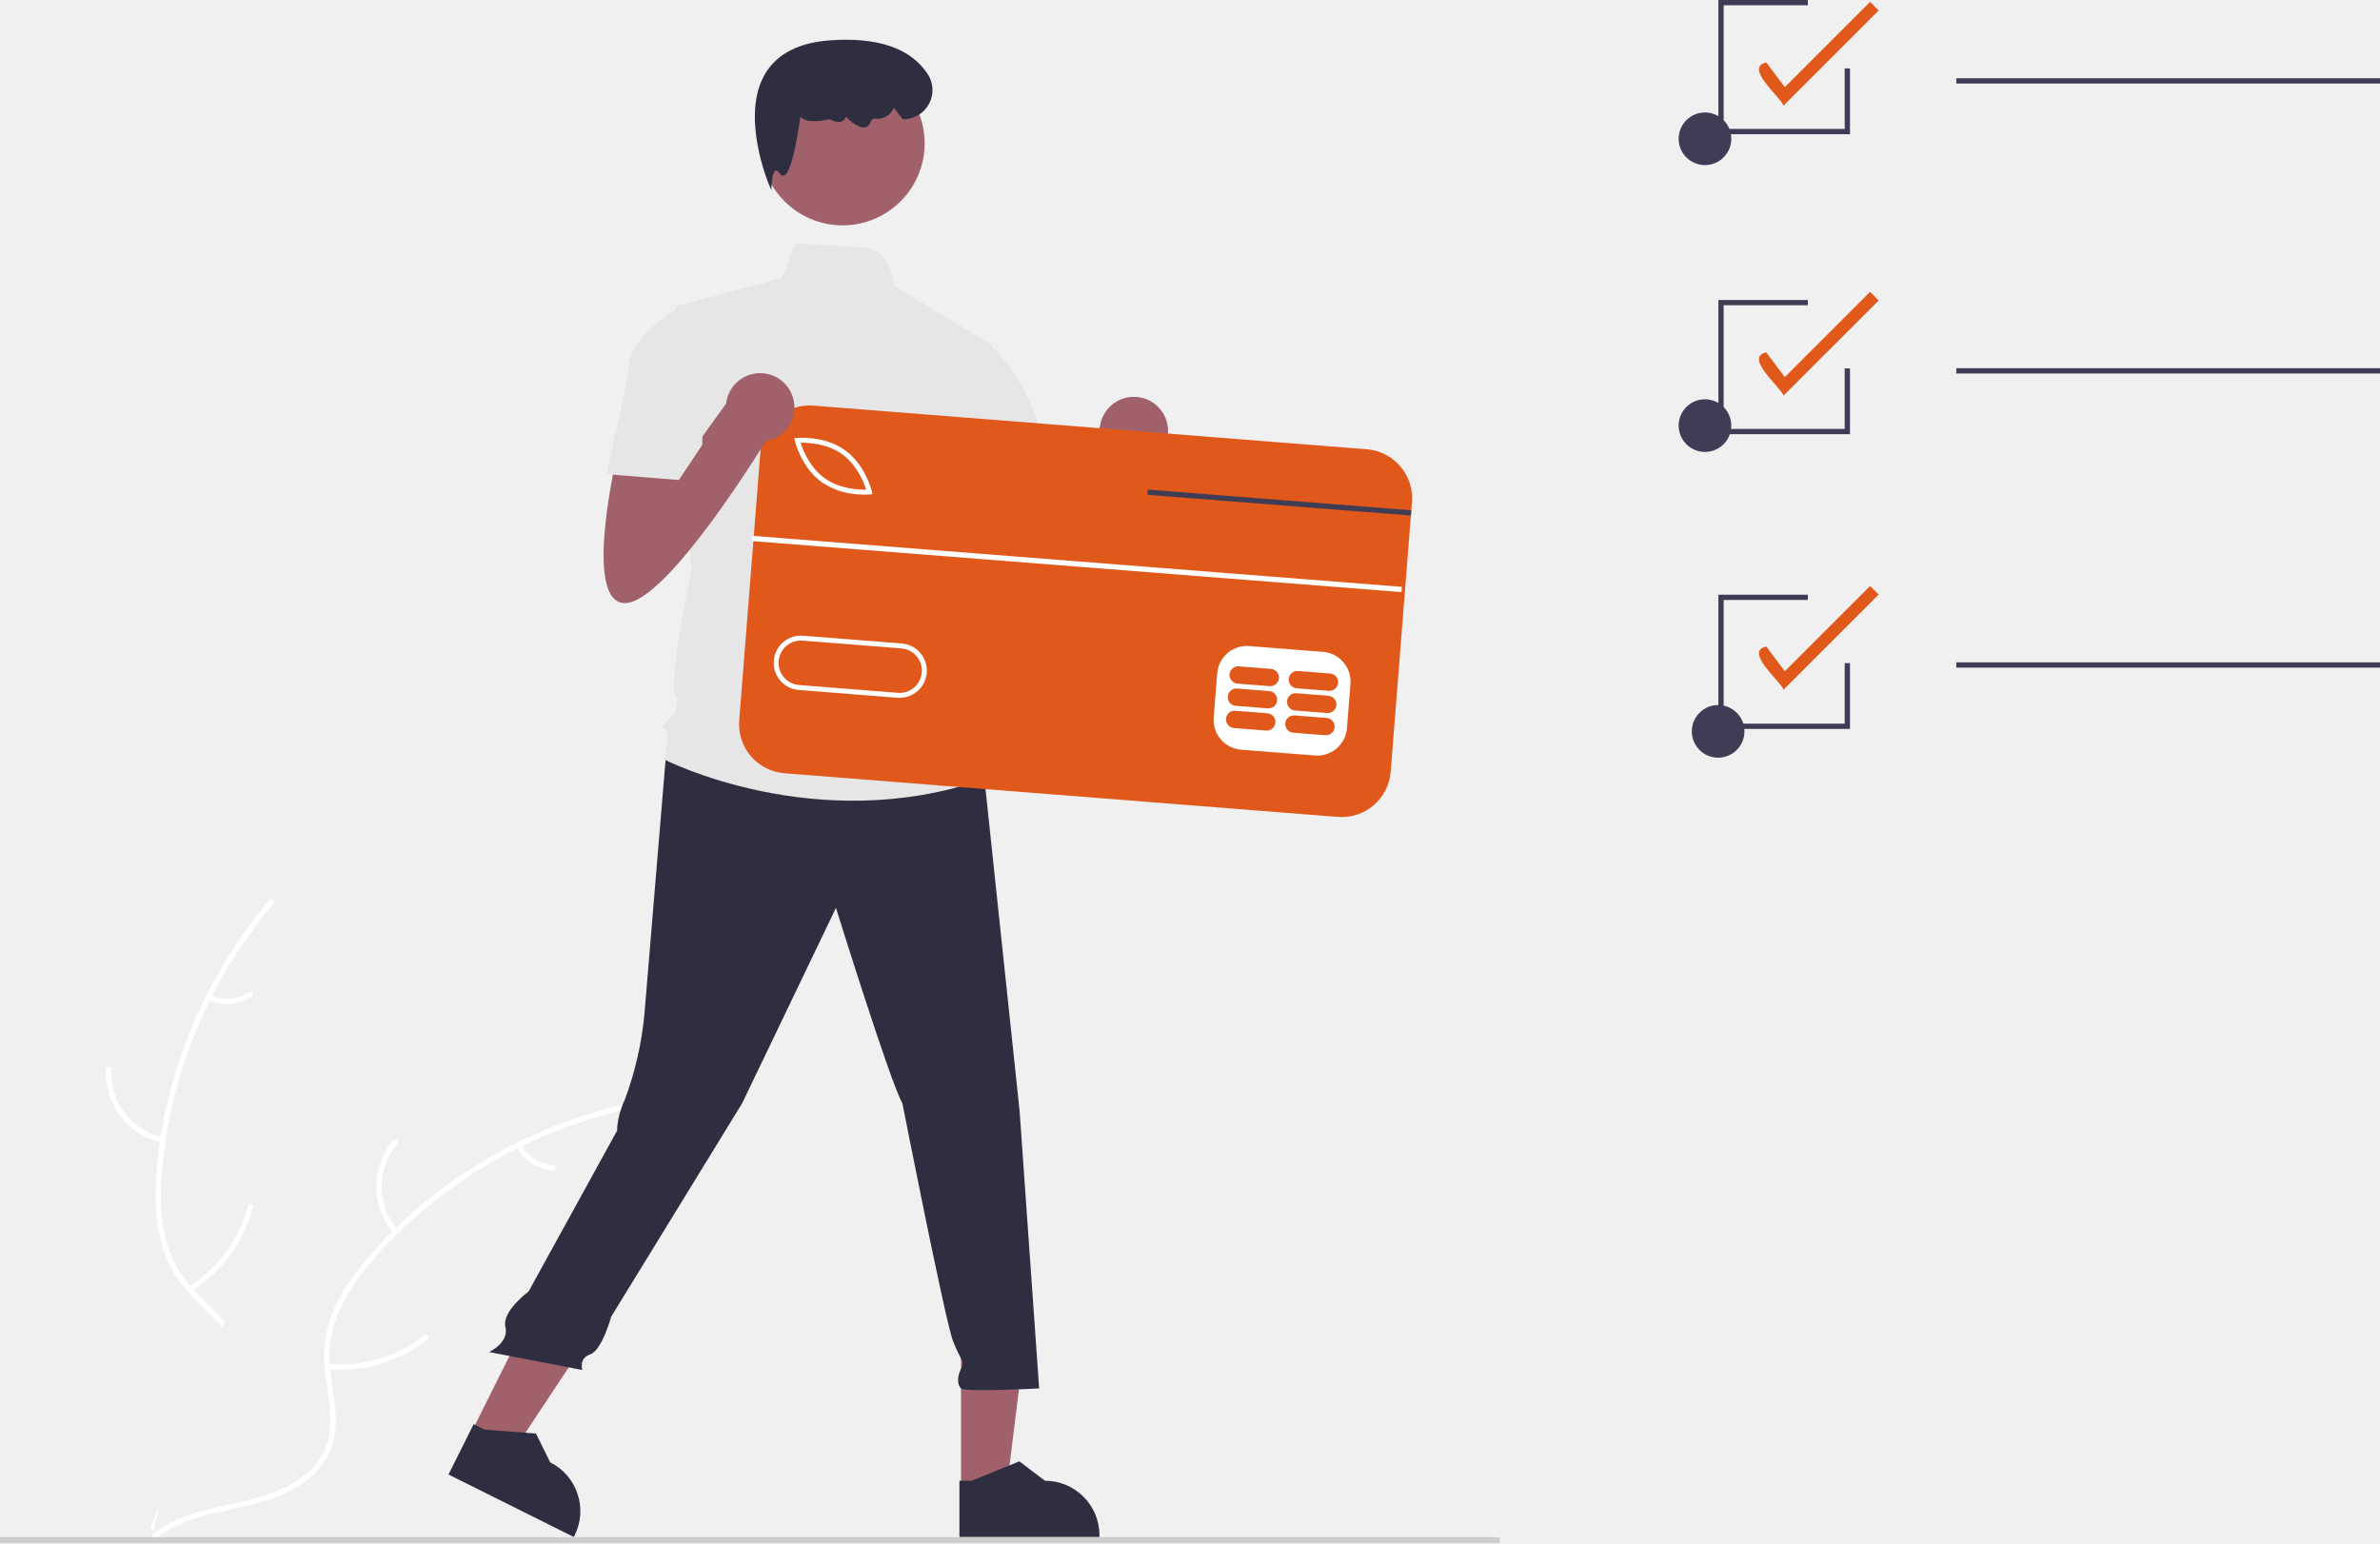
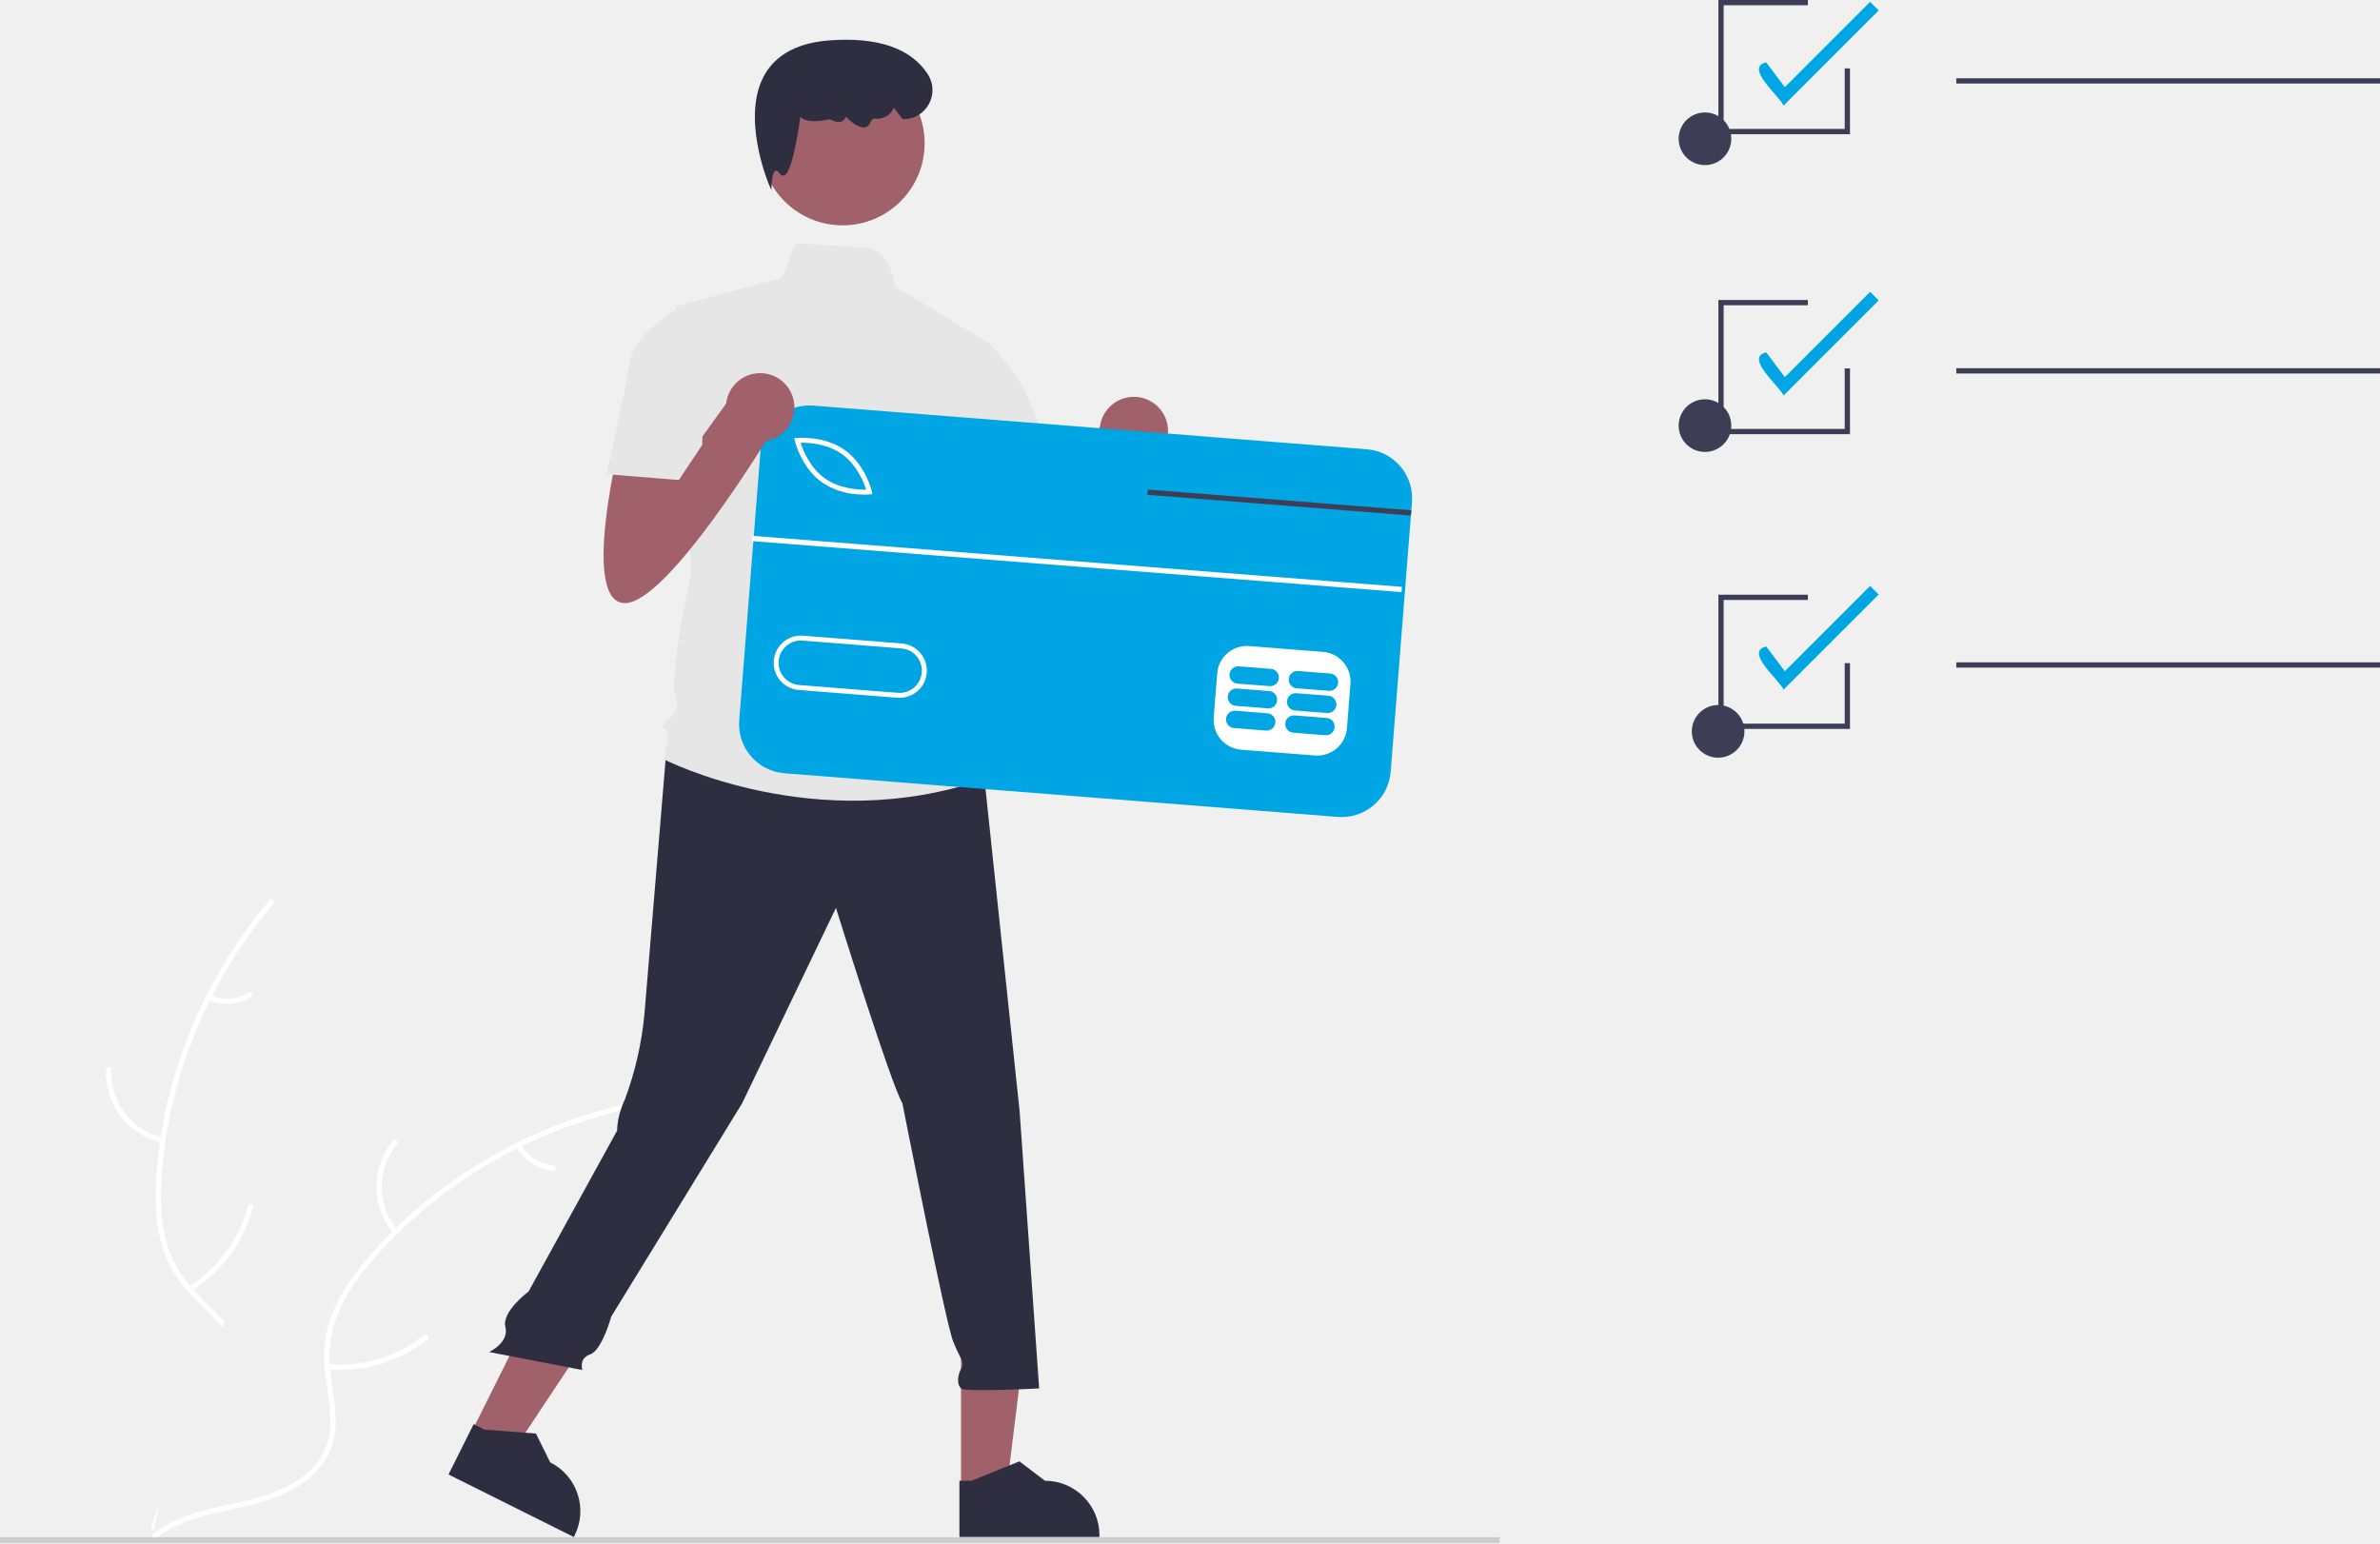
<svg xmlns="http://www.w3.org/2000/svg" data-name="Layer 1" width="904.362" height="586.406" viewBox="0 0 904.362 586.406">
  <path d="M176.481,606.861c4.482-45.747,31.57-91.412,74.671-107.385a211.783,211.783,0,0,0,3.8,145.354c7.154,17.901,16.974,37.067,11.164,55.449-3.615,11.437-12.957,20.359-23.51,26.061-10.554,5.702-22.356,8.596-34.01,11.434l-2.257,1.968C186.637,698.212,172,652.608,176.481,606.861Z" transform="translate(-147.8192 -156.7972)" fill="#f0f0f0" />
  <path d="M251.607,500.327c-24.335,28.724-39.652,65.407-42.33,103.015-.579,8.131-.459,16.429,1.523,24.376a44.709,44.709,0,0,0,11.656,20.44c5.154,5.374,11.048,10.274,14.805,16.808,3.961,6.886,4.313,14.819,1.919,22.306-2.928,9.16-8.974,16.722-15.142,23.912-6.849,7.983-14.09,16.165-16.818,26.582-.331,1.262-2.27.675-1.94-.585,4.747-18.124,21.942-28.797,29.847-45.215,3.689-7.661,5.091-16.481,1.24-24.366-3.367-6.895-9.441-11.954-14.706-17.35-5.529-5.666-9.818-11.929-12.142-19.561-2.378-7.807-2.823-16.118-2.454-24.228a175.619,175.619,0,0,1,11.431-53.685,184.227,184.227,0,0,1,31.732-53.932c.841-.992,2.215.498,1.38,1.484Z" transform="translate(-147.8192 -156.7972)" fill="#fff" />
  <path d="M209.502,591.072a27.158,27.158,0,0,1-21.407-27.901,1.014,1.014,0,0,1,2.026.048,25.148,25.148,0,0,0,19.966,25.913c1.276.268.684,2.206-.585,1.94Z" transform="translate(-147.8192 -156.7972)" fill="#fff" />
  <path d="M219.483,645.778a52.346,52.346,0,0,0,22.582-30.746c.335-1.261,2.274-.675,1.94.585a54.447,54.447,0,0,1-23.563,31.946c-1.106.695-2.058-1.093-.958-1.785Z" transform="translate(-147.8192 -156.7972)" fill="#fff" />
  <path d="M227.849,534.99a15.373,15.373,0,0,0,14.544-1.119c1.096-.709,2.047,1.081.958,1.785a17.227,17.227,0,0,1-16.087,1.274,1.047,1.047,0,0,1-.677-1.262,1.018,1.018,0,0,1,1.262-.677Z" transform="translate(-147.8192 -156.7972)" fill="#fff" />
  <path d="M385.833,577.466c-.672.462-1.344.924-2.016,1.404a202.453,202.453,0,0,0-25.35,20.878c-.618.581-1.235,1.178-1.835,1.775a213.431,213.431,0,0,0-44.683,64.638,207.267,207.267,0,0,0-10.584,29.66c-3.826,14.005-6.859,29.495-14.853,41.077a35.558,35.558,0,0,1-2.68,3.491L208.915,742.342c-.172-.081-.345-.145-.519-.226l-2.988.215c.106-.533.228-1.083.335-1.616.06-.309.138-.619.198-.929.046-.206.092-.413.121-.602.015-.069.031-.138.046-.189.029-.189.077-.361.106-.533q1.008-4.619,2.085-9.239c-0-.017-0-.017.016-.035,5.529-23.457,13.065-46.658,23.884-67.978.326-.641.65-1.3,1.01-1.942A197.78,197.78,0,0,1,250.266,631.867a174.848,174.848,0,0,1,11.293-13.618,145.397,145.397,0,0,1,35.662-28.193c26.5-14.887,57.465-21.134,86.407-13.216C384.368,577.042,385.092,577.245,385.833,577.466Z" transform="translate(-147.8192 -156.7972)" fill="#f0f0f0" />
  <path d="M385.689,578.421c-36.724,8.283-71.04,28.351-95.82,56.766-5.357,6.143-10.258,12.841-13.461,20.38a44.709,44.709,0,0,0-2.999,23.338c.879,7.394,2.635,14.855,1.702,22.334-.984,7.883-5.478,14.429-11.897,18.966-7.853,5.551-17.233,7.949-26.487,9.976-10.275,2.25-20.983,4.424-29.433,11.099-1.024.809-2.219-.827-1.197-1.635,14.702-11.613,34.857-9.782,51.054-18.132,7.558-3.896,13.987-10.094,15.66-18.708,1.463-7.533-.341-15.229-1.296-22.707-1.003-7.853-.657-15.436,2.083-22.929,2.802-7.665,7.45-14.569,12.627-20.822a175.619,175.619,0,0,1,41.449-35.983A184.227,184.227,0,0,1,385.481,576.405c1.269-.286,1.468,1.731.208,2.015Z" transform="translate(-147.8192 -156.7972)" fill="#fff" />
  <path d="M297.436,625.526a27.158,27.158,0,0,1-.294-35.166c.839-.998,2.429.259,1.588,1.258a25.148,25.148,0,0,0,.341,32.711c.857.982-.783,2.173-1.635,1.197Z" transform="translate(-147.8192 -156.7972)" fill="#fff" />
  <path d="M272.469,675.215a52.346,52.346,0,0,0,36.542-10.953c1.027-.805,2.222.831,1.197,1.635a54.447,54.447,0,0,1-38.048,11.321c-1.301-.11-.985-2.112.31-2.002Z" transform="translate(-147.8192 -156.7972)" fill="#fff" />
  <path d="M345.851,591.793a15.373,15.373,0,0,0,12.286,7.863c1.302.094.984,2.095-.31,2.002a17.227,17.227,0,0,1-13.611-8.669,1.047,1.047,0,0,1,.219-1.416,1.018,1.018,0,0,1,1.416.219Z" transform="translate(-147.8192 -156.7972)" fill="#fff" />
-   <path d="M825.522,196.935c-1.119-3.303-15.145-14.53-6.55-16.417l7.049,9.399,32.407-32.406,3.259,3.259Z" transform="translate(-147.8192 -156.7972)" fill="#e1581b" />
-   <path d="M825.522,307.129c-1.119-3.303-15.145-14.53-6.55-16.417l7.049,9.399,32.407-32.406,3.259,3.259Z" transform="translate(-147.8192 -156.7972)" fill="#e1581b" />
-   <path d="M825.522,418.897c-1.119-3.303-15.145-14.53-6.55-16.417l7.049,9.399,32.407-32.406,3.259,3.259Z" transform="translate(-147.8192 -156.7972)" fill="#e1581b" />
+   <path d="M825.522,196.935c-1.119-3.303-15.145-14.53-6.55-16.417l7.049,9.399,32.407-32.406,3.259,3.259Z" transform="translate(-147.8192 -156.7972)" fill="#00A6E4" />
+   <path d="M825.522,307.129c-1.119-3.303-15.145-14.53-6.55-16.417l7.049,9.399,32.407-32.406,3.259,3.259Z" transform="translate(-147.8192 -156.7972)" fill="#00A6E4" />
+   <path d="M825.522,418.897c-1.119-3.303-15.145-14.53-6.55-16.417l7.049,9.399,32.407-32.406,3.259,3.259Z" transform="translate(-147.8192 -156.7972)" fill="#00A6E4" />
  <circle cx="647.862" cy="161.738" r="10" fill="#3f3d56" />
  <circle cx="647.862" cy="52.738" r="10" fill="#3f3d56" />
  <rect x="743.362" y="29.738" width="161" height="2" fill="#3f3d56" />
  <circle cx="652.862" cy="277.932" r="10" fill="#3f3d56" />
  <rect x="743.362" y="139.932" width="161" height="2" fill="#3f3d56" />
  <rect x="743.362" y="251.7" width="161" height="2" fill="#3f3d56" />
  <polygon points="702.96 277 652.96 277 652.96 226 686.96 226 686.96 228 654.96 228 654.96 275 700.96 275 700.96 252 702.96 252 702.96 277" fill="#3f3d56" />
  <polygon points="702.96 165 652.96 165 652.96 114 686.96 114 686.96 116 654.96 116 654.96 163 700.96 163 700.96 140 702.96 140 702.96 165" fill="#3f3d56" />
  <polygon points="702.96 51 652.96 51 652.96 0 686.96 0 686.96 2 654.96 2 654.96 49 700.96 49 700.96 26 702.96 26 702.96 51" fill="#3f3d56" />
  <path d="M524.324,338.569s-13.363,56.421,2.97,56.421S582.23,331.145,582.23,331.145L568.867,314.813l-23.985,33.3-1.256-16.967Z" transform="translate(-147.8192 -156.7972)" fill="#a0616a" />
  <circle cx="430.85" cy="163.801" r="13" fill="#a0616a" />
  <polygon points="365.175 566.048 382.478 566.047 390.711 499.301 365.171 499.302 365.175 566.048" fill="#a0616a" />
  <path d="M512.384,740.897l53.213-.002v-.673a20.713,20.713,0,0,0-20.712-20.712H544.884l-9.72-7.374-18.135,7.375-4.645 0Z" transform="translate(-147.8192 -156.7972)" fill="#2f2e41" />
  <polygon points="179.038 544.459 194.521 552.185 231.693 496.14 208.841 484.736 179.038 544.459" fill="#a0616a" />
  <path d="M318.25,717.136l47.613,23.761.301-.602a20.713,20.713,0,0,0-9.283-27.781l-.001-.001-5.404-10.939-19.52-1.5-4.156-2.074Z" transform="translate(-147.8192 -156.7972)" fill="#2f2e41" />
  <rect y="584.165" width="569.85" height="2.241" fill="#ccc" />
  <path d="M401.117,440.925s-6.915,83.148-8.4,100.966a126.71,126.71,0,0,1-7.424,32.665s-2.97,5.939-2.97,11.878l-33.655,61.164s-10.284,7.559-8.8,13.498-6.2,9.502-6.2,9.502l35.442,6.831s-1.485-4.454,2.97-5.939,8-14.363,8-14.363l49.756-81.086L465.471,501.802s20.787,66.815,25.241,74.238c0,0,16.332,83.147,19.302,90.571s4.454,7.424,2.97,10.393-1.485,5.939,0,7.424,29.695,0,29.695,0l-7.424-105.419L521.892,452.805l-68.299-20.787Z" transform="translate(-147.8192 -156.7972)" fill="#2f2e41" />
  <circle cx="320.167" cy="54.452" r="31.18" fill="#a0616a" />
  <path d="M524.862,287.995l-37.118-22.489s-1.029-13.965-11.605-14.622c-5.31-.33-13.277-.834-25.235-1.605-2.527-.163-4.232,13.662-7.128,13.475l-39.181,10.393,5.939,100.964s-8.909,40.089-5.939,47.513-7.424,10.393-4.454,11.878,0,11.878,0,11.878,57.906,29.695,121.751,7.424l-5.939-19.302a15.58,15.58,0,0,0-2.97-14.848s5.939-8.909-1.485-16.332c0,0,2.97-13.363-4.454-19.302l-1.485-20.787,4.454-10.393Z" transform="translate(-147.8192 -156.7972)" fill="#e6e6e6" />
  <path d="M440.93,229.061l-.872-2.024c-.112-.262-11.139-26.329-1.365-42.408,4.524-7.444,12.751-11.646,24.452-12.49,18.307-1.324,30.837,3.019,37.251,12.898a11.075,11.075,0,0,1-9.335,17.061h-.246l-3.364-4.368-.196.425c-1.218,2.635-4.015,4.077-7.291,3.761-.557-.04-1.051.441-1.447,1.47a2.615,2.615,0,0,1-1.958,1.814c-2.42.471-5.871-2.578-7.415-4.097a2.478,2.478,0,0,1-1.155,1.701c-1.627.939-4.16-.288-4.887-.678-5.792,1.23-9.541.901-11.146-.977-1.089,7.704-3.426,21.57-6.228,22.338a1.401,1.401,0,0,1-1.529-.668c-.675-.876-1.278-1.312-1.654-1.19-.912.29-1.45,3.292-1.527,5.229Z" transform="translate(-147.8192 -156.7972)" fill="#2f2e41" />
  <path d="M508.529,289.48l14.811-2.406a72.314,72.314,0,0,1,20.823,38.041c4.454,23.756,5.939,28.211,5.939,28.211l-35.634,8.909-19.302-37.119Z" transform="translate(-147.8192 -156.7972)" fill="#e6e6e6" />
  <rect x="496.825" y="270.454" width="116.395" height="234.311" transform="translate(-22.85274 753.6348) rotate(-85.48966)" fill="#fff" />
-   <path d="M467.762,329.37c-5.716-4.082-12.974-4.377-15.746-4.319.846,2.64,3.474,9.412,9.191,13.496,5.73,4.092,12.979,4.379,15.747,4.321C476.108,340.229,473.479,333.455,467.762,329.37Z" transform="translate(-147.8192 -156.7972)" fill="#e1581b" />
-   <path d="M490.313,403.204l-37.507-2.959a8.465,8.465,0,1,0-1.331,16.878h0l37.507,2.959a8.465,8.465,0,0,0,1.331-16.878Z" transform="translate(-147.8192 -156.7972)" fill="#e1581b" />
-   <path d="M667.183,327.527l-210.29-16.59a18.683,18.683,0,0,0-20.092,17.159L428.714,430.547a18.693,18.693,0,0,0,17.162,20.101l210.29,16.59a18.683,18.683,0,0,0,20.092-17.159l7.686-97.375.155-1.989.245-3.096A18.683,18.683,0,0,0,667.183,327.527Zm-6.21,89.138-1.332,16.879a11.315,11.315,0,0,1-12.142,10.361l-28.133-2.217A11.315,11.315,0,0,1,609.005,429.546l1.333-16.879A11.319,11.319,0,0,1,622.479,402.307l28.124,2.219A11.329,11.329,0,0,1,660.973,416.665ZM441.84,407.864a10.346,10.346,0,0,1,11.114-9.491l37.506,2.961a10.342,10.342,0,1,1-1.609,20.622l-.019.005-37.506-2.961A10.334,10.334,0,0,1,441.84,407.864Zm8.029-83.482-.256-1.049,1.079-.099c.422-.045,10.399-.941,18.165,4.607,7.766,5.548,10.148,15.281,10.251,15.688l.247,1.052-1.076.109a28.423,28.423,0,0,1-4.589-.03,27.137,27.137,0,0,1-13.578-4.586C452.344,334.525,449.963,324.792,449.869,324.382Z" transform="translate(-147.8192 -156.7972)" fill="#e1581b" />
-   <path d="M629.423,427.859l-12.19-.962a3.292,3.292,0,0,0-.518,6.564l12.19.962a3.292,3.292,0,0,0,.518-6.564Z" transform="translate(-147.8192 -156.7972)" fill="#e1581b" />
-   <path d="M651.927,429.634l-12.19-.962a3.292,3.292,0,0,0-.518,6.564l12.19.962a3.292,3.292,0,0,0,.518-6.564Z" transform="translate(-147.8192 -156.7972)" fill="#e1581b" />
-   <path d="M630.088,419.42l-12.19-.962a3.292,3.292,0,0,0-.518,6.564l12.19.962a3.292,3.292,0,0,0,.518-6.564Z" transform="translate(-147.8192 -156.7972)" fill="#e1581b" />
-   <path d="M652.592,421.195l-12.19-.962a3.292,3.292,0,0,0-.518,6.564l12.19.962a3.292,3.292,0,0,0,.518-6.564Z" transform="translate(-147.8192 -156.7972)" fill="#e1581b" />
-   <path d="M630.754,410.981l-12.19-.962a3.292,3.292,0,0,0-.518,6.564l12.19.962a3.292,3.292,0,0,0,.518-6.564Z" transform="translate(-147.8192 -156.7972)" fill="#e1581b" />
-   <path d="M653.258,412.756l-12.19-.962a3.292,3.292,0,0,0-.518,6.564l12.19.962a3.292,3.292,0,0,0,.518-6.564Z" transform="translate(-147.8192 -156.7972)" fill="#e1581b" />
+   <path d="M467.762,329.37c-5.716-4.082-12.974-4.377-15.746-4.319.846,2.64,3.474,9.412,9.191,13.496,5.73,4.092,12.979,4.379,15.747,4.321C476.108,340.229,473.479,333.455,467.762,329.37Z" transform="translate(-147.8192 -156.7972)" fill="#00A6E4" />
+   <path d="M490.313,403.204l-37.507-2.959a8.465,8.465,0,1,0-1.331,16.878h0l37.507,2.959a8.465,8.465,0,0,0,1.331-16.878Z" transform="translate(-147.8192 -156.7972)" fill="#00A6E4" />
+   <path d="M667.183,327.527l-210.29-16.59a18.683,18.683,0,0,0-20.092,17.159L428.714,430.547a18.693,18.693,0,0,0,17.162,20.101l210.29,16.59a18.683,18.683,0,0,0,20.092-17.159l7.686-97.375.155-1.989.245-3.096A18.683,18.683,0,0,0,667.183,327.527Zm-6.21,89.138-1.332,16.879a11.315,11.315,0,0,1-12.142,10.361l-28.133-2.217A11.315,11.315,0,0,1,609.005,429.546l1.333-16.879A11.319,11.319,0,0,1,622.479,402.307l28.124,2.219A11.329,11.329,0,0,1,660.973,416.665ZM441.84,407.864a10.346,10.346,0,0,1,11.114-9.491l37.506,2.961a10.342,10.342,0,1,1-1.609,20.622l-.019.005-37.506-2.961A10.334,10.334,0,0,1,441.84,407.864Zm8.029-83.482-.256-1.049,1.079-.099c.422-.045,10.399-.941,18.165,4.607,7.766,5.548,10.148,15.281,10.251,15.688l.247,1.052-1.076.109a28.423,28.423,0,0,1-4.589-.03,27.137,27.137,0,0,1-13.578-4.586C452.344,334.525,449.963,324.792,449.869,324.382Z" transform="translate(-147.8192 -156.7972)" fill="#00A6E4" />
+   <path d="M629.423,427.859l-12.19-.962a3.292,3.292,0,0,0-.518,6.564l12.19.962a3.292,3.292,0,0,0,.518-6.564Z" transform="translate(-147.8192 -156.7972)" fill="#00A6E4" />
+   <path d="M651.927,429.634l-12.19-.962a3.292,3.292,0,0,0-.518,6.564l12.19.962a3.292,3.292,0,0,0,.518-6.564Z" transform="translate(-147.8192 -156.7972)" fill="#00A6E4" />
+   <path d="M630.088,419.42l-12.19-.962a3.292,3.292,0,0,0-.518,6.564l12.19.962a3.292,3.292,0,0,0,.518-6.564Z" transform="translate(-147.8192 -156.7972)" fill="#00A6E4" />
+   <path d="M652.592,421.195l-12.19-.962a3.292,3.292,0,0,0-.518,6.564l12.19.962a3.292,3.292,0,0,0,.518-6.564Z" transform="translate(-147.8192 -156.7972)" fill="#00A6E4" />
+   <path d="M630.754,410.981l-12.19-.962a3.292,3.292,0,0,0-.518,6.564l12.19.962a3.292,3.292,0,0,0,.518-6.564Z" transform="translate(-147.8192 -156.7972)" fill="#00A6E4" />
+   <path d="M653.258,412.756l-12.19-.962a3.292,3.292,0,0,0-.518,6.564l12.19.962a3.292,3.292,0,0,0,.518-6.564Z" transform="translate(-147.8192 -156.7972)" fill="#00A6E4" />
  <rect x="556.023" y="247.309" width="2.001" height="247.613" transform="translate(-4.39383 740.5675) rotate(-85.50837)" fill="#fff" />
  <polygon points="536.278 193.917 536.123 195.907 527.532 195.233 435.999 188.043 436.164 186.051 527.687 193.243 536.278 193.917" fill="#3f3d56" />
  <path d="M382.324,329.569s-13.363,56.421,2.97,56.421S440.23,322.145,440.23,322.145L426.867,305.813l-23.985,33.3-1.256-16.967Z" transform="translate(-147.8192 -156.7972)" fill="#a0616a" />
  <circle cx="288.85" cy="154.801" r="13" fill="#a0616a" />
  <path d="M415.412,282.056l-8.909-8.909s-17.817,10.393-19.302,20.787-8.909,43.058-8.909,43.058l27.468,2.227,8.909-13.363Z" transform="translate(-147.8192 -156.7972)" fill="#e6e6e6" />
</svg>
